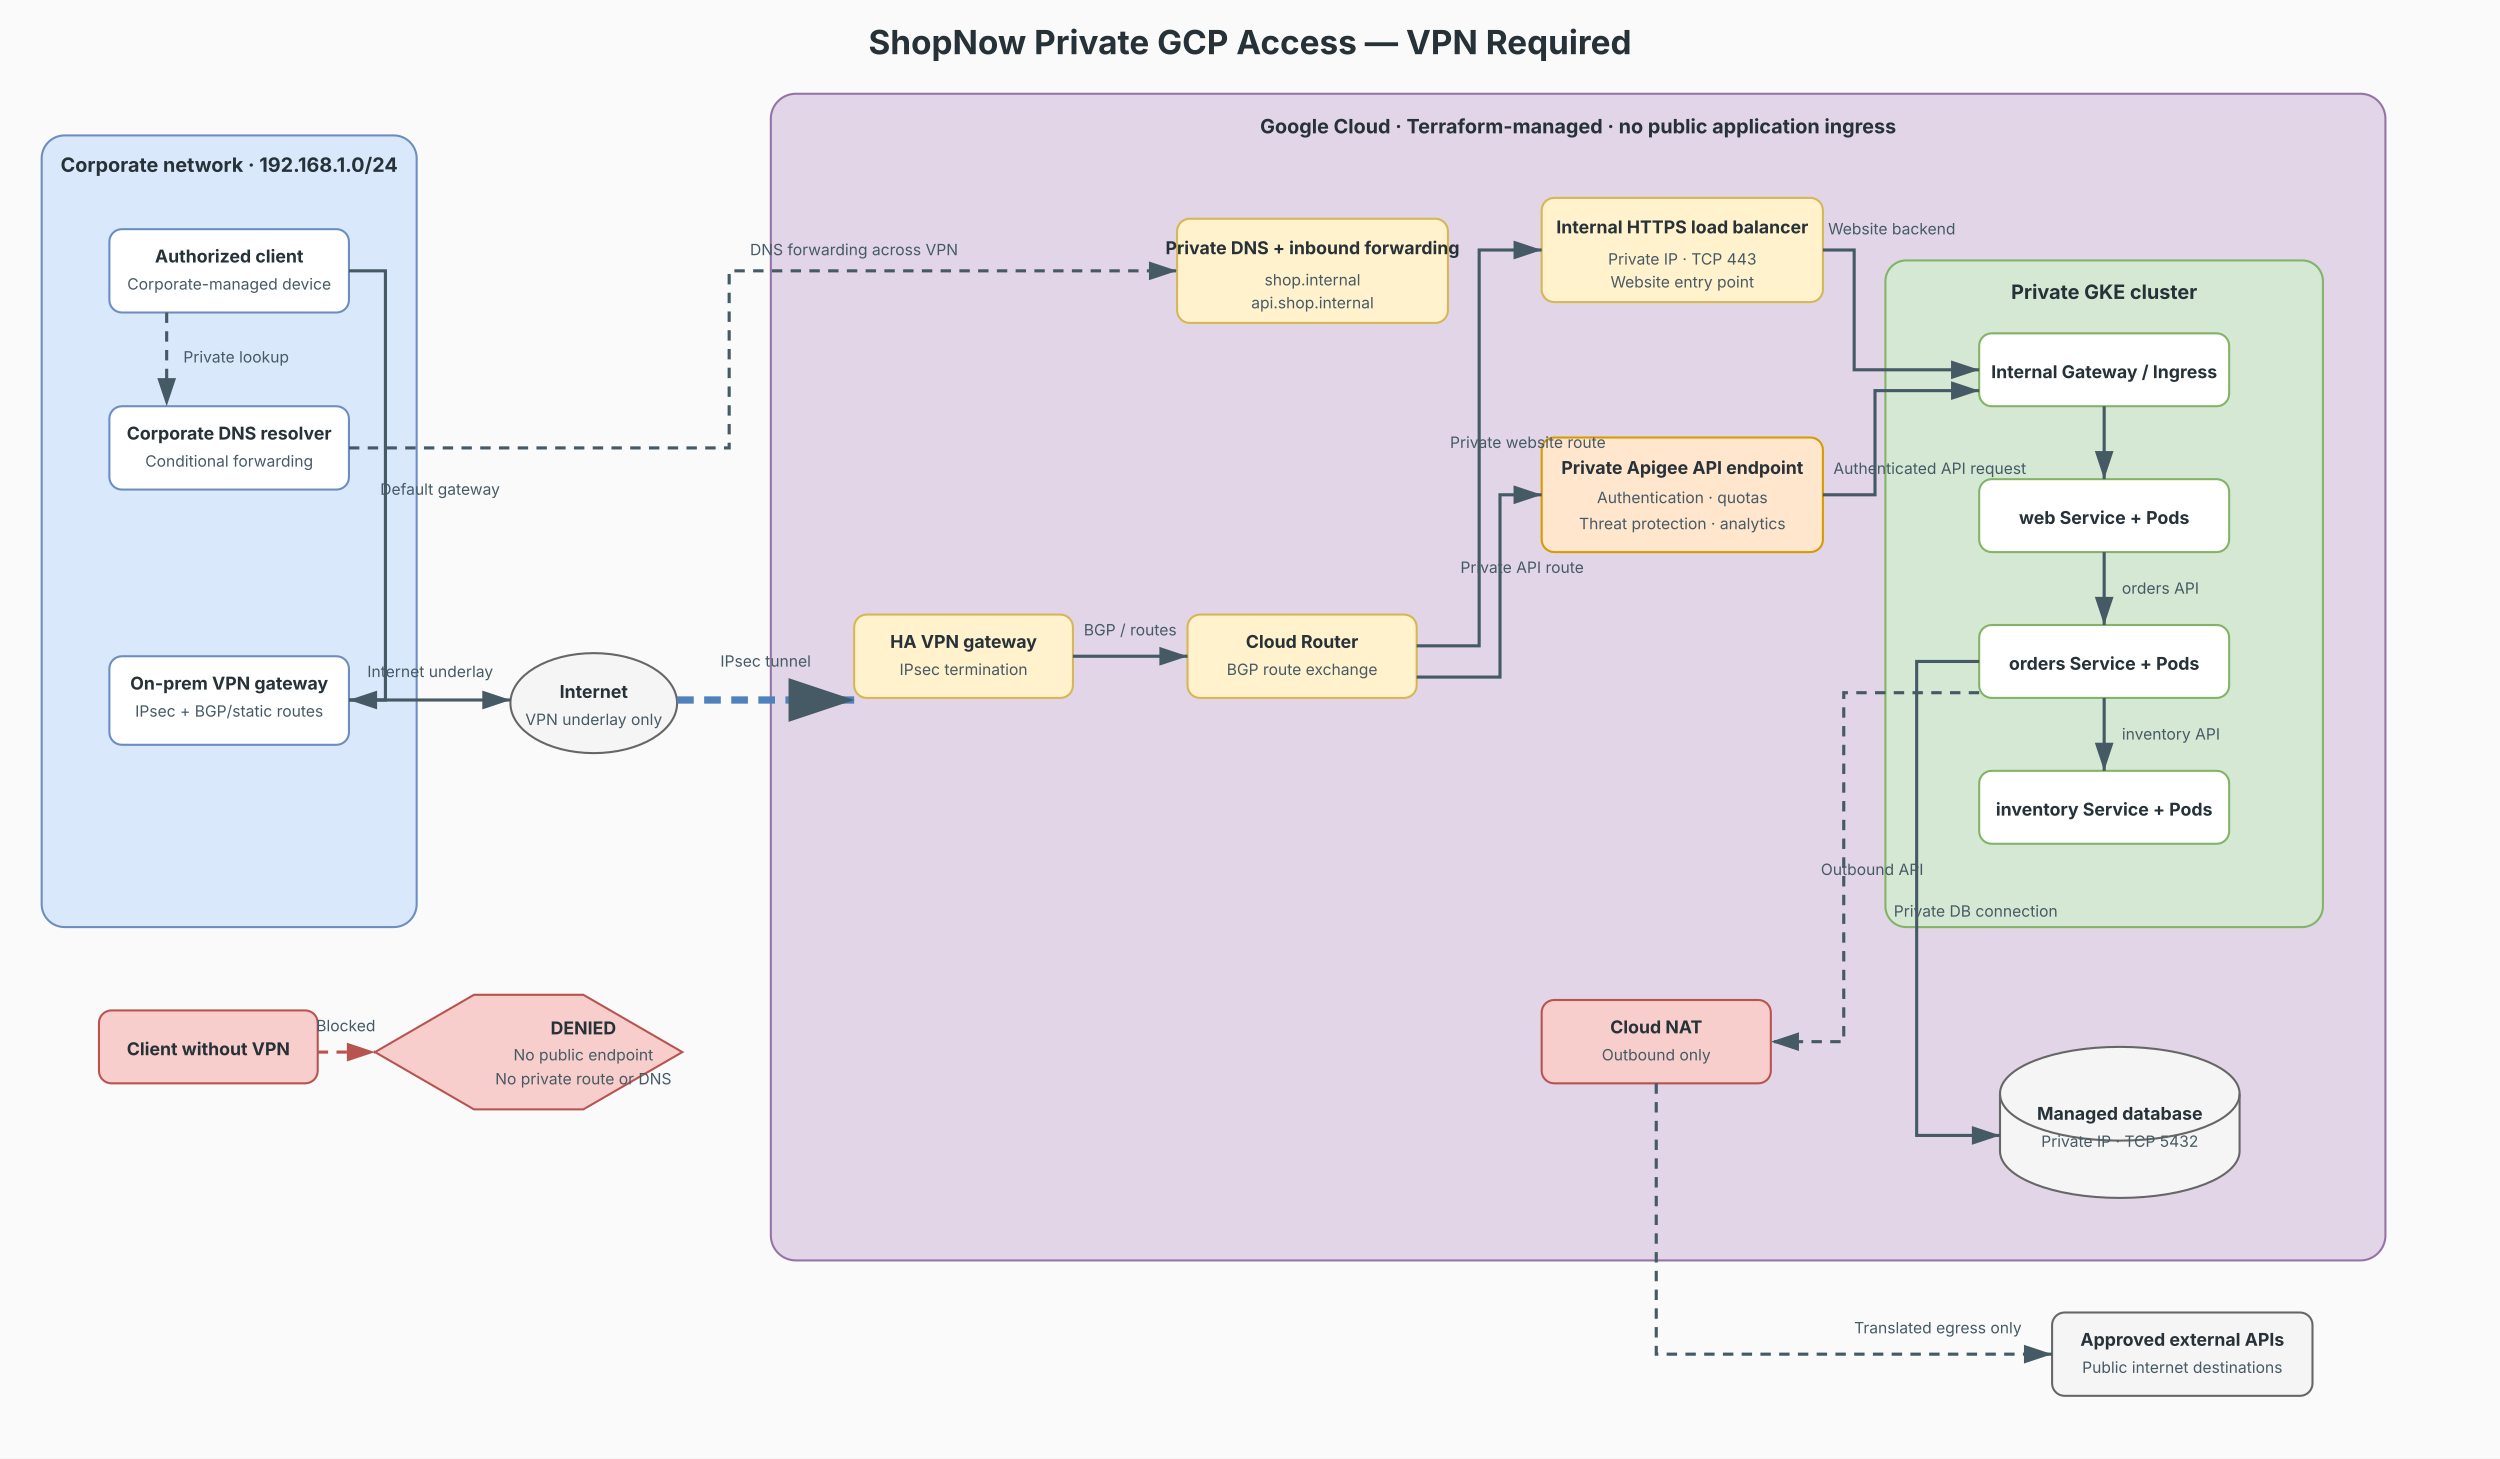
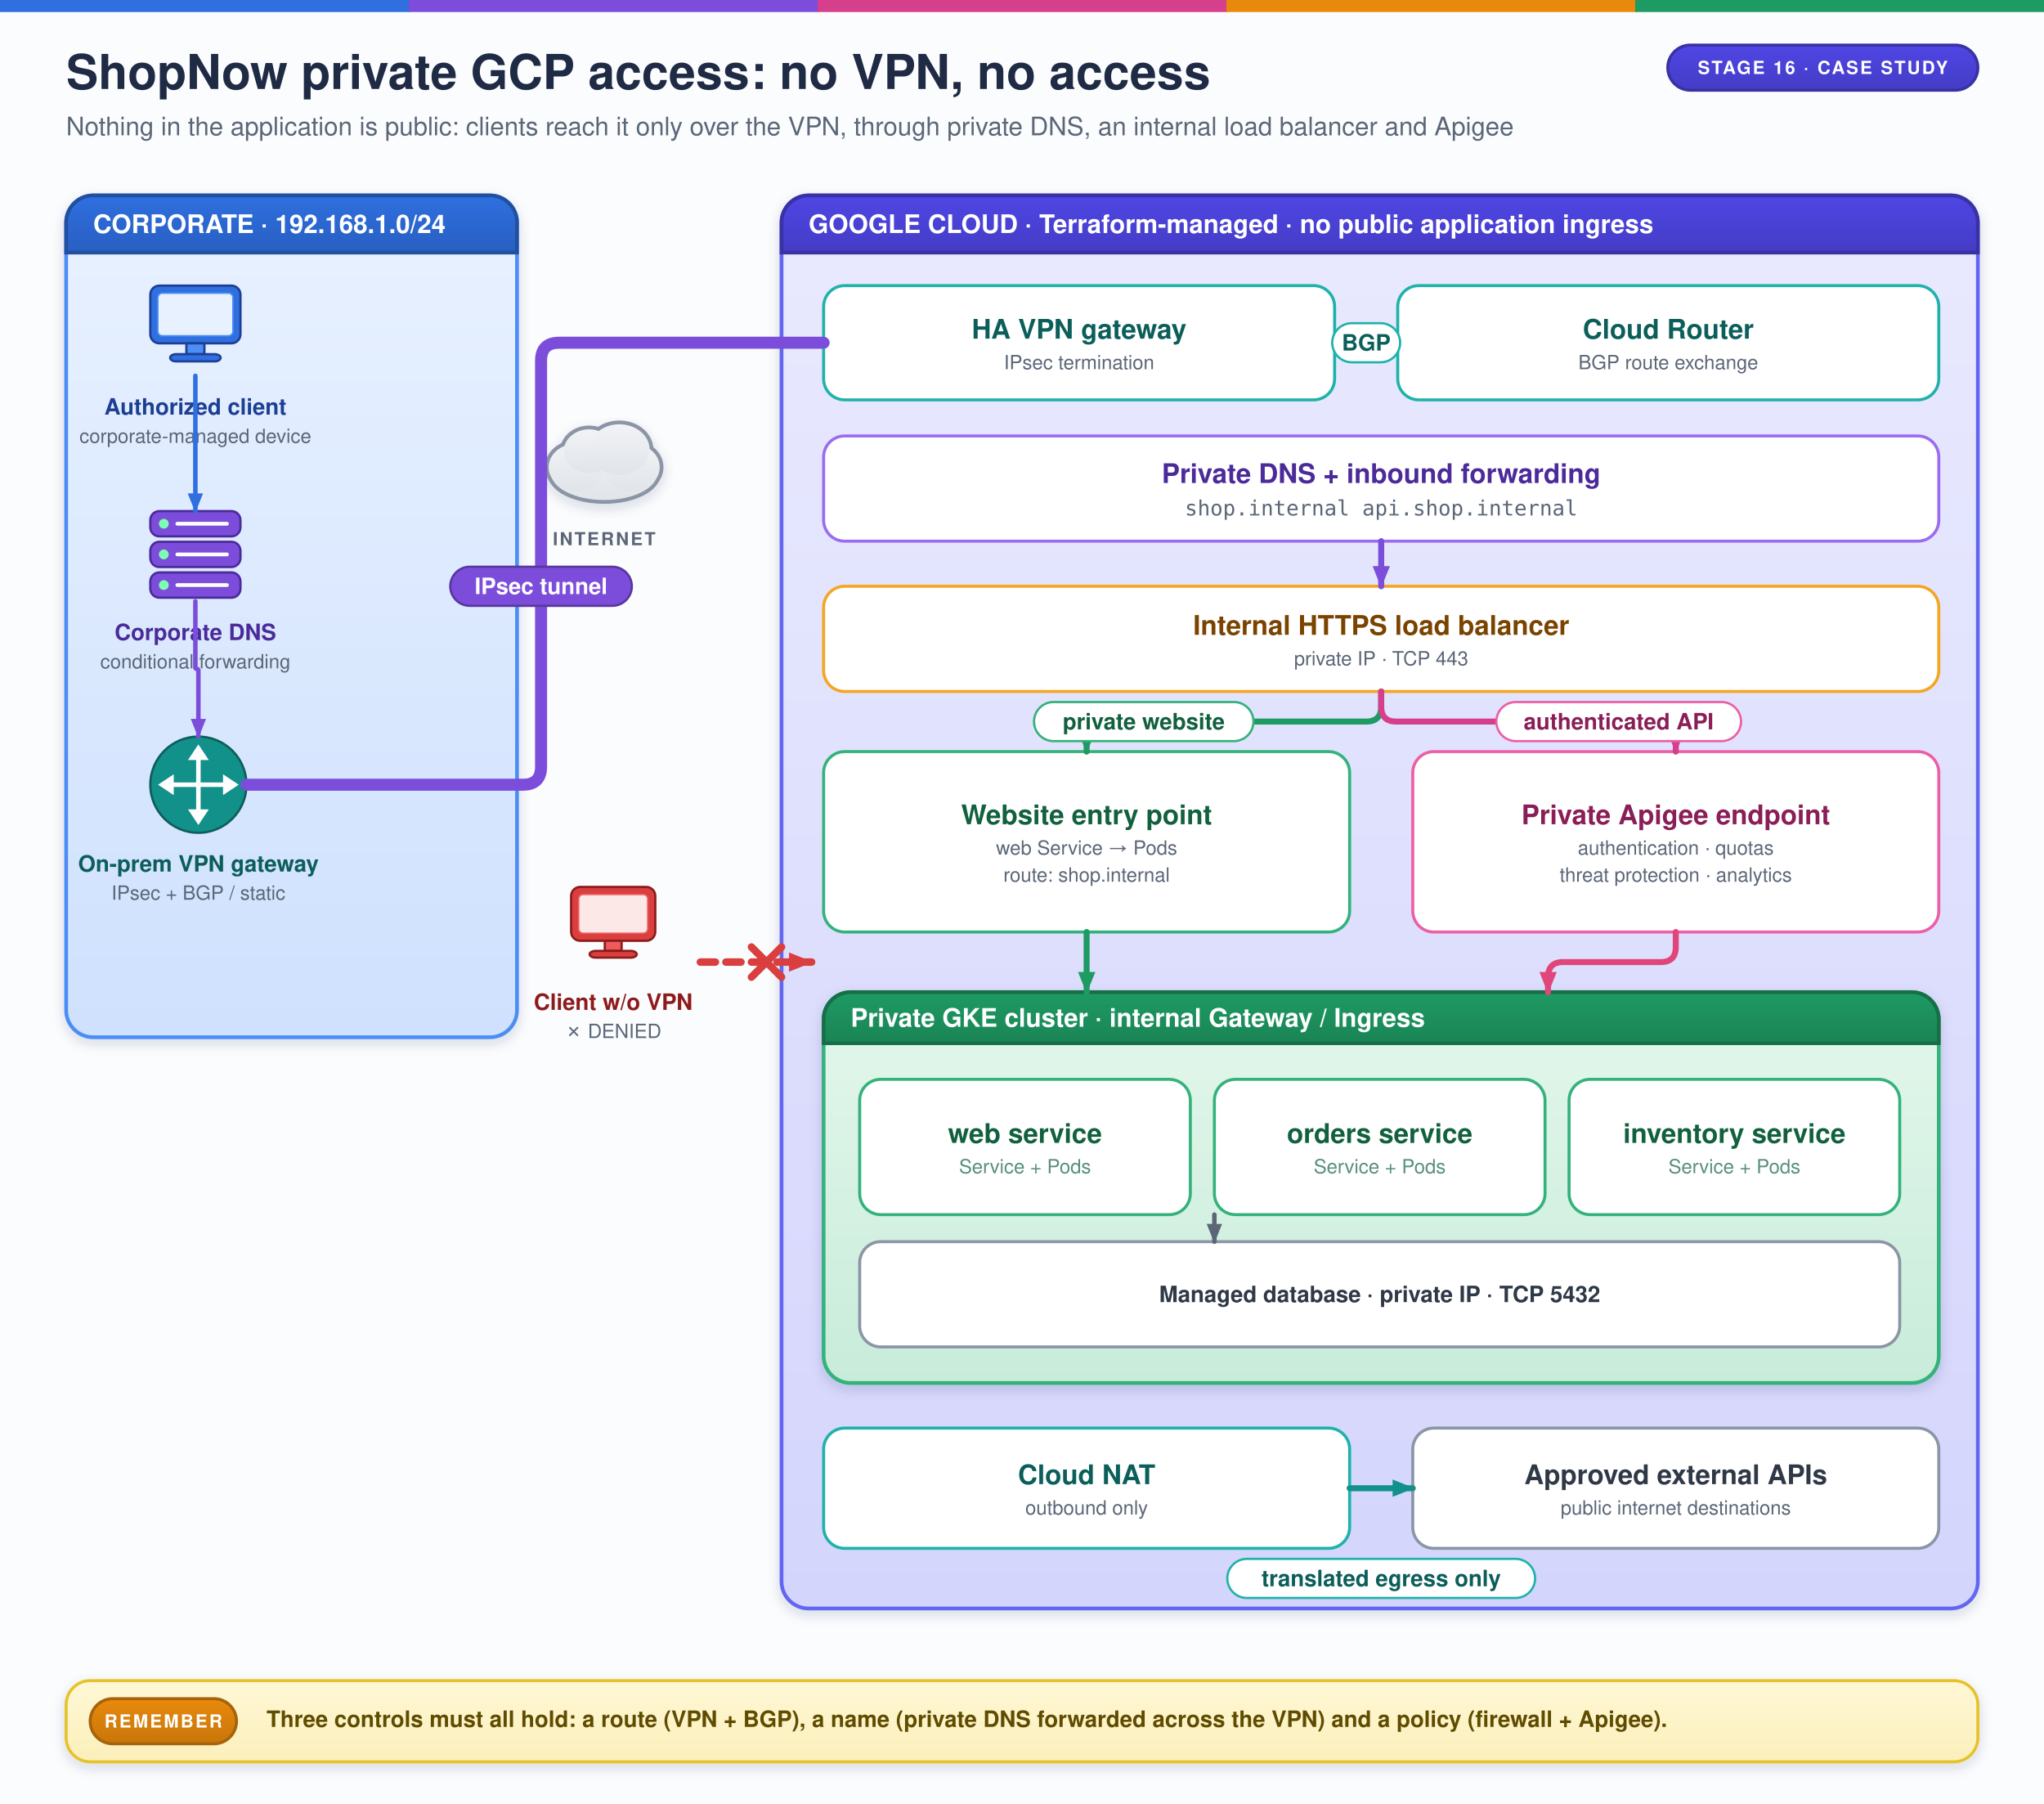
- <svg xmlns="http://www.w3.org/2000/svg" width="2400" height="1400" viewBox="0 0 2400 1400" role="img" aria-labelledby="title desc">
+ <svg xmlns="http://www.w3.org/2000/svg" width="1360" height="1200" viewBox="0 0 1360 1200" role="img" aria-labelledby="t d">
  <defs>
-     <marker id="arrow" markerWidth="10" markerHeight="10" refX="9" refY="3" orient="auto">
-       <path d="M0 0L0 6L9 3z" fill="#455a64" />
-     </marker>
-     <marker id="redArrow" markerWidth="10" markerHeight="10" refX="9" refY="3" orient="auto">
-       <path d="M0 0L0 6L9 3z" fill="#b85450" />
-     </marker>
-     <style>
-       .title{font:700 32px system-ui,-apple-system,sans-serif;fill:#263238}.lane{font:700 19px system-ui,-apple-system,sans-serif;fill:#263238}.box{font:700 17px system-ui,-apple-system,sans-serif;fill:#263238}.small{font:15px system-ui,-apple-system,sans-serif;fill:#455a64}.edge{stroke:#455a64;stroke-width:3;fill:none;marker-end:url(#arrow)}.dashed{stroke-dasharray:10 8}.vpn{stroke:#4f81bd;stroke-width:7;fill:none;stroke-dasharray:16 10;marker-end:url(#arrow)}.deny{stroke:#b85450;stroke-width:3;fill:none;stroke-dasharray:10 8;marker-end:url(#redArrow)}.corpBox{fill:#fff;stroke:#6c8ebf}.svcBox{fill:#fff;stroke:#82b366}.control{fill:#fff2cc;stroke:#d6b656}.api{fill:#ffe6cc;stroke:#d79b00}.danger{fill:#f8cecc;stroke:#b85450}.neutral{fill:#f5f5f5;stroke:#666}
-     </style>
+     <filter id="sh" x="-15%" y="-15%" width="130%" height="140%">
+       <feDropShadow dx="0" dy="3" stdDeviation="4" flood-color="#1B2A4A" flood-opacity="0.16" />
+     </filter>
+     <linearGradient id="g0" x1="0" y1="0" x2="0" y2="1">
+       <stop offset="0" stop-color="#4F46E5" />
+       <stop offset="1" stop-color="#443CC5" />
+     </linearGradient>
+     <linearGradient id="g1" x1="0" y1="0" x2="0" y2="1">
+       <stop offset="0" stop-color="#E8F1FF" />
+       <stop offset="1" stop-color="#CFE1FE" />
+     </linearGradient>
+     <linearGradient id="g2" x1="0" y1="0" x2="0" y2="1">
+       <stop offset="0" stop-color="#2F6FE0" />
+       <stop offset="1" stop-color="#285FC1" />
+     </linearGradient>
+     <linearGradient id="g3" x1="0" y1="0" x2="0" y2="1">
+       <stop offset="0" stop-color="#2F6FE0" />
+       <stop offset="1" stop-color="#2F6FE0" />
+     </linearGradient>
+     <linearGradient id="g4" x1="0" y1="0" x2="0" y2="1">
+       <stop offset="0" stop-color="#E8F1FF" />
+       <stop offset="1" stop-color="#E8F1FF" />
+     </linearGradient>
+     <linearGradient id="g5" x1="0" y1="0" x2="0" y2="1">
+       <stop offset="0" stop-color="#4C8DF6" />
+       <stop offset="1" stop-color="#4C8DF6" />
+     </linearGradient>
+     <linearGradient id="g6" x1="0" y1="0" x2="0" y2="1">
+       <stop offset="0" stop-color="#7C4DDB" />
+       <stop offset="1" stop-color="#7C4DDB" />
+     </linearGradient>
+     <linearGradient id="g7" x1="0" y1="0" x2="0" y2="1">
+       <stop offset="0" stop-color="#7CFFB2" />
+       <stop offset="1" stop-color="#7CFFB2" />
+     </linearGradient>
+     <linearGradient id="g8" x1="0" y1="0" x2="0" y2="1">
+       <stop offset="0" stop-color="#12908A" />
+       <stop offset="1" stop-color="#12908A" />
+     </linearGradient>
+     <linearGradient id="g9" x1="0" y1="0" x2="0" y2="1">
+       <stop offset="0" stop-color="#F1F3F6" />
+       <stop offset="1" stop-color="#E1E4E9" />
+     </linearGradient>
+     <linearGradient id="g10" x1="0" y1="0" x2="0" y2="1">
+       <stop offset="0" stop-color="#D93F3F" />
+       <stop offset="1" stop-color="#D93F3F" />
+     </linearGradient>
+     <linearGradient id="g11" x1="0" y1="0" x2="0" y2="1">
+       <stop offset="0" stop-color="#FDE8E8" />
+       <stop offset="1" stop-color="#FDE8E8" />
+     </linearGradient>
+     <linearGradient id="g12" x1="0" y1="0" x2="0" y2="1">
+       <stop offset="0" stop-color="#EF5B5B" />
+       <stop offset="1" stop-color="#EF5B5B" />
+     </linearGradient>
+     <linearGradient id="g13" x1="0" y1="0" x2="0" y2="1">
+       <stop offset="0" stop-color="#E9EAFE" />
+       <stop offset="1" stop-color="#D4D5FC" />
+     </linearGradient>
+     <linearGradient id="g14" x1="0" y1="0" x2="0" y2="1">
+       <stop offset="0" stop-color="#FFFFFF" />
+       <stop offset="1" stop-color="#FFFFFF" />
+     </linearGradient>
+     <linearGradient id="g15" x1="0" y1="0" x2="0" y2="1">
+       <stop offset="0" stop-color="#E4F7EC" />
+       <stop offset="1" stop-color="#C8ECDA" />
+     </linearGradient>
+     <linearGradient id="g16" x1="0" y1="0" x2="0" y2="1">
+       <stop offset="0" stop-color="#1E9A63" />
+       <stop offset="1" stop-color="#1A8455" />
+     </linearGradient>
+     <marker id="m0" markerWidth="12.8" markerHeight="10.2" refX="11.8" refY="5.1" orient="auto-start-reverse" markerUnits="userSpaceOnUse">
+       <path d="M0,0 L12.8,5.1 L0,10.2 z" fill="#2F6FE0" />
+     </marker>
+     <marker id="m1" markerWidth="12.8" markerHeight="10.2" refX="11.8" refY="5.1" orient="auto-start-reverse" markerUnits="userSpaceOnUse">
+       <path d="M0,0 L12.8,5.1 L0,10.2 z" fill="#7C4DDB" />
+     </marker>
+     <marker id="m2" markerWidth="16.0" markerHeight="12.8" refX="15.0" refY="6.4" orient="auto-start-reverse" markerUnits="userSpaceOnUse">
+       <path d="M0,0 L16.0,6.4 L0,12.8 z" fill="#D93F3F" />
+     </marker>
+     <marker id="m3" markerWidth="14.4" markerHeight="11.5" refX="13.4" refY="5.8" orient="auto-start-reverse" markerUnits="userSpaceOnUse">
+       <path d="M0,0 L14.4,5.8 L0,11.5 z" fill="#12908A" />
+     </marker>
+     <marker id="m4" markerWidth="14.4" markerHeight="11.5" refX="13.4" refY="5.8" orient="auto-start-reverse" markerUnits="userSpaceOnUse">
+       <path d="M0,0 L14.4,5.8 L0,11.5 z" fill="#7C4DDB" />
+     </marker>
+     <marker id="m5" markerWidth="14.4" markerHeight="11.5" refX="13.4" refY="5.8" orient="auto-start-reverse" markerUnits="userSpaceOnUse">
+       <path d="M0,0 L14.4,5.8 L0,11.5 z" fill="#1E9A63" />
+     </marker>
+     <marker id="m6" markerWidth="14.4" markerHeight="11.5" refX="13.4" refY="5.8" orient="auto-start-reverse" markerUnits="userSpaceOnUse">
+       <path d="M0,0 L14.4,5.8 L0,11.5 z" fill="#D63F8C" />
+     </marker>
+     <marker id="m7" markerWidth="14.4" markerHeight="11.5" refX="13.4" refY="5.8" orient="auto-start-reverse" markerUnits="userSpaceOnUse">
+       <path d="M0,0 L14.4,5.8 L0,11.5 z" fill="#E0457B" />
+     </marker>
+     <marker id="m8" markerWidth="12.8" markerHeight="10.2" refX="11.8" refY="5.1" orient="auto-start-reverse" markerUnits="userSpaceOnUse">
+       <path d="M0,0 L12.8,5.1 L0,10.2 z" fill="#5B6677" />
+     </marker>
+     <linearGradient id="g17" x1="0" y1="0" x2="0" y2="1">
+       <stop offset="0" stop-color="#FFF8D6" />
+       <stop offset="1" stop-color="#FBEFBA" />
+     </linearGradient>
+     <linearGradient id="g18" x1="0" y1="0" x2="0" y2="1">
+       <stop offset="0" stop-color="#E8890C" />
+       <stop offset="1" stop-color="#C8760A" />
+     </linearGradient>
  </defs>
-   <rect width="2400" height="1400" fill="#fafafa" />
-   <text x="1200" y="52" text-anchor="middle" class="title">ShopNow Private GCP Access — VPN Required</text>
-   <rect x="40" y="130" width="360" height="760" rx="22" fill="#dae8fc" stroke="#6c8ebf" stroke-width="2" />
-   <text x="220" y="165" text-anchor="middle" class="lane">Corporate network · 192.168.1.0/24</text>
-   <rect x="105" y="220" width="230" height="80" rx="12" class="corpBox" stroke-width="2" />
-   <text x="220" y="252" text-anchor="middle" class="box">Authorized client</text>
-   <text x="220" y="278" text-anchor="middle" class="small">Corporate-managed device</text>
-   <rect x="105" y="390" width="230" height="80" rx="12" class="corpBox" stroke-width="2" />
-   <text x="220" y="422" text-anchor="middle" class="box">Corporate DNS resolver</text>
-   <text x="220" y="448" text-anchor="middle" class="small">Conditional forwarding</text>
-   <rect x="105" y="630" width="230" height="85" rx="12" class="corpBox" stroke-width="2" />
-   <text x="220" y="662" text-anchor="middle" class="box">On-prem VPN gateway</text>
-   <text x="220" y="688" text-anchor="middle" class="small">IPsec + BGP/static routes</text>
-   <ellipse cx="570" cy="675" rx="80" ry="48" class="neutral" stroke-width="2" />
-   <text x="570" y="670" text-anchor="middle" class="box">Internet</text>
-   <text x="570" y="696" text-anchor="middle" class="small">VPN underlay only</text>
-   <rect x="95" y="970" width="210" height="70" rx="12" class="danger" stroke-width="2" />
-   <text x="200" y="1013" text-anchor="middle" class="box">Client without VPN</text>
-   <polygon points="560,955 655,1010 560,1065 455,1065 360,1010 455,955" class="danger" stroke-width="2" />
-   <text x="560" y="993" text-anchor="middle" class="box">DENIED</text>
-   <text x="560" y="1018" text-anchor="middle" class="small">No public endpoint</text>
-   <text x="560" y="1041" text-anchor="middle" class="small">No private route or DNS</text>
-   <rect x="740" y="90" width="1550" height="1120" rx="24" fill="#e1d5e7" stroke="#9673a6" stroke-width="2" />
-   <text x="1515" y="128" text-anchor="middle" class="lane">Google Cloud · Terraform-managed · no public application ingress</text>
-   <rect x="820" y="590" width="210" height="80" rx="12" class="control" stroke-width="2" />
-   <text x="925" y="622" text-anchor="middle" class="box">HA VPN gateway</text>
-   <text x="925" y="648" text-anchor="middle" class="small">IPsec termination</text>
-   <rect x="1140" y="590" width="220" height="80" rx="12" class="control" stroke-width="2" />
-   <text x="1250" y="622" text-anchor="middle" class="box">Cloud Router</text>
-   <text x="1250" y="648" text-anchor="middle" class="small">BGP route exchange</text>
-   <rect x="1130" y="210" width="260" height="100" rx="12" class="control" stroke-width="2" />
-   <text x="1260" y="244" text-anchor="middle" class="box">Private DNS + inbound forwarding</text>
-   <text x="1260" y="274" text-anchor="middle" class="small">shop.internal</text>
-   <text x="1260" y="296" text-anchor="middle" class="small">api.shop.internal</text>
-   <rect x="1480" y="190" width="270" height="100" rx="12" class="control" stroke-width="2" />
-   <text x="1615" y="224" text-anchor="middle" class="box">Internal HTTPS load balancer</text>
-   <text x="1615" y="254" text-anchor="middle" class="small">Private IP · TCP 443</text>
-   <text x="1615" y="276" text-anchor="middle" class="small">Website entry point</text>
-   <rect x="1480" y="420" width="270" height="110" rx="12" class="api" stroke-width="2" />
-   <text x="1615" y="455" text-anchor="middle" class="box">Private Apigee API endpoint</text>
-   <text x="1615" y="483" text-anchor="middle" class="small">Authentication · quotas</text>
-   <text x="1615" y="508" text-anchor="middle" class="small">Threat protection · analytics</text>
-   <rect x="1810" y="250" width="420" height="640" rx="20" fill="#d5e8d4" stroke="#82b366" stroke-width="2" />
-   <text x="2020" y="287" text-anchor="middle" class="lane">Private GKE cluster</text>
-   <rect x="1900" y="320" width="240" height="70" rx="12" class="svcBox" stroke-width="2" />
-   <text x="2020" y="363" text-anchor="middle" class="box">Internal Gateway / Ingress</text>
-   <rect x="1900" y="460" width="240" height="70" rx="12" class="svcBox" stroke-width="2" />
-   <text x="2020" y="503" text-anchor="middle" class="box">web Service + Pods</text>
-   <rect x="1900" y="600" width="240" height="70" rx="12" class="svcBox" stroke-width="2" />
-   <text x="2020" y="643" text-anchor="middle" class="box">orders Service + Pods</text>
-   <rect x="1900" y="740" width="240" height="70" rx="12" class="svcBox" stroke-width="2" />
-   <text x="2020" y="783" text-anchor="middle" class="box">inventory Service + Pods</text>
-   <path d="M1920 1050c0-25 51-45 115-45s115 20 115 45v55c0 25-51 45-115 45s-115-20-115-45z" class="neutral" stroke-width="2" />
-   <path d="M1920 1050c0 25 51 45 115 45s115-20 115-45" fill="none" stroke="#666" stroke-width="2" />
-   <text x="2035" y="1075" text-anchor="middle" class="box">Managed database</text>
-   <text x="2035" y="1101" text-anchor="middle" class="small">Private IP · TCP 5432</text>
-   <rect x="1480" y="960" width="220" height="80" rx="12" class="danger" stroke-width="2" />
-   <text x="1590" y="992" text-anchor="middle" class="box">Cloud NAT</text>
-   <text x="1590" y="1018" text-anchor="middle" class="small">Outbound only</text>
-   <rect x="1970" y="1260" width="250" height="80" rx="12" class="neutral" stroke-width="2" />
-   <text x="2095" y="1292" text-anchor="middle" class="box">Approved external APIs</text>
-   <text x="2095" y="1318" text-anchor="middle" class="small">Public internet destinations</text>
-   <path class="edge" d="M335 260H370V672H335" />
-   <text x="365" y="475" class="small">Default gateway</text>
-   <path class="edge dashed" d="M160 300V390" />
-   <text x="176" y="348" class="small">Private lookup</text>
-   <path class="edge" d="M335 672H490" />
-   <text x="413" y="650" text-anchor="middle" class="small">Internet underlay</text>
-   <path class="vpn" d="M650 672H820" />
-   <text x="735" y="640" text-anchor="middle" class="small">IPsec tunnel</text>
-   <path class="edge" d="M1030 630H1140" />
-   <text x="1085" y="610" text-anchor="middle" class="small">BGP / routes</text>
-   <path class="edge dashed" d="M335 430H700V260H1130" />
-   <text x="720" y="245" class="small">DNS forwarding across VPN</text>
-   <path class="edge" d="M1360 620H1420V240H1480" />
-   <text x="1392" y="430" class="small">Private website route</text>
-   <path class="edge" d="M1360 650H1440V475H1480" />
-   <text x="1402" y="550" class="small">Private API route</text>
-   <path class="edge" d="M1750 240H1780V355H1900" />
-   <text x="1755" y="225" class="small">Website backend</text>
-   <path class="edge" d="M1750 475H1800V375H1900" />
-   <text x="1760" y="455" class="small">Authenticated API request</text>
-   <path class="edge" d="M2020 390V460" />
-   <path class="edge" d="M2020 530V600" />
-   <text x="2037" y="570" class="small">orders API</text>
-   <path class="edge" d="M2020 670V740" />
-   <text x="2037" y="710" class="small">inventory API</text>
-   <path class="edge" d="M1900 635H1840V1090H1920" />
-   <text x="1818" y="880" class="small">Private DB connection</text>
-   <path class="edge dashed" d="M1900 665H1770V1000H1700" />
-   <text x="1748" y="840" class="small">Outbound API</text>
-   <path class="edge dashed" d="M1590 1040V1300H1970" />
-   <text x="1780" y="1280" class="small">Translated egress only</text>
-   <path class="deny" d="M305 1010H360" />
-   <text x="332" y="990" text-anchor="middle" class="small">Blocked</text>
+   <rect width="1360" height="1200" fill="#FBFCFE" />
+   <rect x="0.0" y="0" width="273.0" height="8" fill="#2F6FE0" />
+   <rect x="272.0" y="0" width="273.0" height="8" fill="#7C4DDB" />
+   <rect x="544.0" y="0" width="273.0" height="8" fill="#D63F8C" />
+   <rect x="816.0" y="0" width="273.0" height="8" fill="#E8890C" />
+   <rect x="1088.0" y="0" width="273.0" height="8" fill="#1E9A63" />
+   <text x="44" y="59.2" text-anchor="start" font-family="system-ui,-apple-system,'Segoe UI',Helvetica,Arial,sans-serif" font-size="32" font-weight="700" fill="#1F2A44">ShopNow private GCP access: no VPN, no access</text>
+   <text x="44" y="90.0" text-anchor="start" font-family="system-ui,-apple-system,'Segoe UI',Helvetica,Arial,sans-serif" font-size="17" font-weight="400" fill="#5B6677">Nothing in the application is public: clients reach it only over the VPN, through private DNS, an internal load balancer and Apigee</text>
+   <rect x="1109.68" y="30" width="206.32" height="30" rx="15.0" fill="url(#g0)" stroke="#3932A5" stroke-width="2" />
+   <text x="1212.84" y="49.2" text-anchor="middle" font-family="system-ui,-apple-system,'Segoe UI',Helvetica,Arial,sans-serif" font-size="12" font-weight="700" fill="#FFFFFF" letter-spacing="1.2">STAGE 16 · CASE STUDY</text>
+   <rect x="44" y="130" width="300" height="560" rx="18" fill="url(#g1)" stroke="#4C8DF6" stroke-width="2.5" filter="url(#sh)" />
+   <path d="M44,168 V148 a18,18 0 0 1 18,-18 H326 a18,18 0 0 1 18,18 V168 z" fill="url(#g2)" stroke="#2250A1" stroke-width="2.5" />
+   <text x="62" y="155.0" font-family="system-ui,-apple-system,'Segoe UI',Helvetica,Arial,sans-serif" font-size="17" font-weight="700" fill="#FFFFFF">CORPORATE · 192.168.1.0/24</text>
+   <rect x="100" y="190" width="60" height="38.4" rx="6" fill="url(#g3)" stroke="#1C3F94" stroke-width="1.5" />
+   <rect x="105" y="195" width="50" height="28.4" rx="3" fill="url(#g4)" stroke="#4C8DF6" stroke-width="1" />
+   <rect x="124.0" y="228.4" width="12.0" height="7.2" rx="1" fill="url(#g5)" stroke="#1C3F94" stroke-width="1.5" />
+   <rect x="113.2" y="235.6" width="33.6" height="4.8" rx="4" fill="url(#g3)" stroke="#1C3F94" stroke-width="1.5" />
+   <text x="130.0" y="275.8" text-anchor="middle" font-family="system-ui,-apple-system,'Segoe UI',Helvetica,Arial,sans-serif" font-size="15" font-weight="700" fill="#1C3F94">Authorized client</text>
+   <text x="130.0" y="294.6" text-anchor="middle" font-family="system-ui,-apple-system,'Segoe UI',Helvetica,Arial,sans-serif" font-size="13" font-weight="400" fill="#5B6677">corporate-managed device</text>
+   <rect x="100" y="340.0" width="60" height="16.8" rx="6" fill="url(#g6)" stroke="#4B2A9A" stroke-width="1.5" />
+   <ellipse cx="109.0" cy="348.4" rx="3.0" ry="3.0" fill="url(#g7)" stroke="#7CFFB2" stroke-width="0.5" />
+   <path d="M118.0,348.4 L151.0,348.4" fill="none" stroke="#FFFFFF" stroke-width="2.5" stroke-linecap="round" stroke-linejoin="round" />
+   <rect x="100" y="360.4" width="60" height="16.8" rx="6" fill="url(#g6)" stroke="#4B2A9A" stroke-width="1.5" />
+   <ellipse cx="109.0" cy="368.8" rx="3.0" ry="3.0" fill="url(#g7)" stroke="#7CFFB2" stroke-width="0.5" />
+   <path d="M118.0,368.8 L151.0,368.8" fill="none" stroke="#FFFFFF" stroke-width="2.5" stroke-linecap="round" stroke-linejoin="round" />
+   <rect x="100" y="380.8" width="60" height="16.8" rx="6" fill="url(#g6)" stroke="#4B2A9A" stroke-width="1.5" />
+   <ellipse cx="109.0" cy="389.2" rx="3.0" ry="3.0" fill="url(#g7)" stroke="#7CFFB2" stroke-width="0.5" />
+   <path d="M118.0,389.2 L151.0,389.2" fill="none" stroke="#FFFFFF" stroke-width="2.5" stroke-linecap="round" stroke-linejoin="round" />
+   <text x="130.0" y="425.8" text-anchor="middle" font-family="system-ui,-apple-system,'Segoe UI',Helvetica,Arial,sans-serif" font-size="15" font-weight="700" fill="#4B2A9A">Corporate DNS</text>
+   <text x="130.0" y="444.6" text-anchor="middle" font-family="system-ui,-apple-system,'Segoe UI',Helvetica,Arial,sans-serif" font-size="13" font-weight="400" fill="#5B6677">conditional forwarding</text>
+   <ellipse cx="132.0" cy="522.0" rx="32.0" ry="32.0" fill="url(#g8)" stroke="#0B5E5A" stroke-width="1.5" />
+   <path d="M108.1,522.0 L155.9,522.0" fill="none" stroke="#FFFFFF" stroke-width="3" stroke-linecap="round" stroke-linejoin="round" />
+   <path d="M132.0,498.1 L132.0,545.9" fill="none" stroke="#FFFFFF" stroke-width="3" stroke-linecap="round" stroke-linejoin="round" />
+   <polygon points="157.9,522.0 148.9,516.0 148.9,528.0" fill="#FFFFFF" stroke="#FFFFFF" />
+   <polygon points="106.1,522.0 115.1,528.0 115.1,516.0" fill="#FFFFFF" stroke="#FFFFFF" />
+   <polygon points="132.0,496.1 138.0,505.1 126.0,505.1" fill="#FFFFFF" stroke="#FFFFFF" />
+   <polygon points="132.0,547.9 126.0,538.9 138.0,538.9" fill="#FFFFFF" stroke="#FFFFFF" />
+   <text x="132.0" y="579.8" text-anchor="middle" font-family="system-ui,-apple-system,'Segoe UI',Helvetica,Arial,sans-serif" font-size="15" font-weight="700" fill="#0B5E5A">On-prem VPN gateway</text>
+   <text x="132.0" y="598.5" text-anchor="middle" font-family="system-ui,-apple-system,'Segoe UI',Helvetica,Arial,sans-serif" font-size="13" font-weight="400" fill="#5B6677">IPsec + BGP / static</text>
+   <g filter="url(#sh)">
+     <ellipse cx="402.0" cy="314.72" rx="35.28" ry="17.92" fill="#8B95A5" stroke="#8B95A5" stroke-width="5.0" />
+     <ellipse cx="383.52" cy="310.8" rx="18.48" ry="15.68" fill="#8B95A5" stroke="#8B95A5" stroke-width="5.0" />
+     <ellipse cx="420.48" cy="310.8" rx="18.48" ry="15.68" fill="#8B95A5" stroke="#8B95A5" stroke-width="5.0" />
+     <ellipse cx="391.92" cy="300.16" rx="16.8" ry="14.56" fill="#8B95A5" stroke="#8B95A5" stroke-width="5.0" />
+     <ellipse cx="412.08" cy="299.04" rx="20.16" ry="16.8" fill="#8B95A5" stroke="#8B95A5" stroke-width="5.0" />
+     <ellipse cx="402.0" cy="314.72" rx="35.28" ry="17.92" fill="url(#g9)" />
+     <ellipse cx="383.52" cy="310.8" rx="18.48" ry="15.68" fill="url(#g9)" />
+     <ellipse cx="420.48" cy="310.8" rx="18.48" ry="15.68" fill="url(#g9)" />
+     <ellipse cx="391.92" cy="300.16" rx="16.8" ry="14.56" fill="url(#g9)" />
+     <ellipse cx="412.08" cy="299.04" rx="20.16" ry="16.8" fill="url(#g9)" />
+   </g>
+   <text x="402" y="362.7" text-anchor="middle" font-family="system-ui,-apple-system,'Segoe UI',Helvetica,Arial,sans-serif" font-size="12" font-weight="700" fill="#5B6677" letter-spacing="1.2">INTERNET</text>
+   <rect x="380" y="590" width="56" height="35.84" rx="6" fill="url(#g10)" stroke="#8E1B1B" stroke-width="1.5" />
+   <rect x="385" y="595" width="46" height="25.84" rx="3" fill="url(#g11)" stroke="#EF5B5B" stroke-width="1" />
+   <rect x="402.4" y="625.84" width="11.2" height="6.72" rx="1" fill="url(#g12)" stroke="#8E1B1B" stroke-width="1.5" />
+   <rect x="392.32" y="632.56" width="31.36" height="4.48" rx="4" fill="url(#g10)" stroke="#8E1B1B" stroke-width="1.5" />
+   <text x="408.0" y="671.8" text-anchor="middle" font-family="system-ui,-apple-system,'Segoe UI',Helvetica,Arial,sans-serif" font-size="15" font-weight="700" fill="#8E1B1B">Client w/o VPN</text>
+   <text x="408.0" y="690.5" text-anchor="middle" font-family="system-ui,-apple-system,'Segoe UI',Helvetica,Arial,sans-serif" font-size="13" font-weight="400" fill="#5B6677">✗ DENIED</text>
+   <rect x="520" y="130" width="796" height="940" rx="18" fill="url(#g13)" stroke="#6366F1" stroke-width="2.5" filter="url(#sh)" />
+   <path d="M520,168 V148 a18,18 0 0 1 18,-18 H1298 a18,18 0 0 1 18,18 V168 z" fill="url(#g0)" stroke="#3932A5" stroke-width="2.5" />
+   <text x="538" y="155.0" font-family="system-ui,-apple-system,'Segoe UI',Helvetica,Arial,sans-serif" font-size="17" font-weight="700" fill="#FFFFFF">GOOGLE CLOUD · Terraform-managed · no public application ingress</text>
+   <rect x="548" y="190" width="340" height="76" rx="14" fill="url(#g14)" stroke="#20B2AA" stroke-width="2" />
+   <text x="718.0" y="225.3" text-anchor="middle" font-family="system-ui,-apple-system,'Segoe UI',Helvetica,Arial,sans-serif" font-size="18" font-weight="700" fill="#0B5E5A">HA VPN gateway</text>
+   <text x="718.0" y="245.6" text-anchor="middle" font-family="system-ui,-apple-system,'Segoe UI',Helvetica,Arial,sans-serif" font-size="13" font-weight="400" fill="#5B6677">IPsec termination</text>
+   <rect x="930" y="190" width="360" height="76" rx="14" fill="url(#g14)" stroke="#20B2AA" stroke-width="2" />
+   <text x="1110.0" y="225.3" text-anchor="middle" font-family="system-ui,-apple-system,'Segoe UI',Helvetica,Arial,sans-serif" font-size="18" font-weight="700" fill="#0B5E5A">Cloud Router</text>
+   <text x="1110.0" y="245.6" text-anchor="middle" font-family="system-ui,-apple-system,'Segoe UI',Helvetica,Arial,sans-serif" font-size="13" font-weight="400" fill="#5B6677">BGP route exchange</text>
+   <rect x="548" y="290" width="742" height="70" rx="14" fill="url(#g14)" stroke="#9B6CF0" stroke-width="2" />
+   <text x="919.0" y="321.3" text-anchor="middle" font-family="system-ui,-apple-system,'Segoe UI',Helvetica,Arial,sans-serif" font-size="18" font-weight="700" fill="#4B2A9A">Private DNS + inbound forwarding</text>
+   <text x="919.0" y="342.9" text-anchor="middle" font-family="ui-monospace,SFMono-Regular,Menlo,Consolas,monospace" font-size="14" font-weight="500" fill="#5B6677">shop.internal   api.shop.internal</text>
+   <rect x="548" y="390" width="742" height="70" rx="14" fill="url(#g14)" stroke="#F5A524" stroke-width="2" />
+   <text x="919.0" y="422.3" text-anchor="middle" font-family="system-ui,-apple-system,'Segoe UI',Helvetica,Arial,sans-serif" font-size="18" font-weight="700" fill="#7A4300">Internal HTTPS load balancer</text>
+   <text x="919.0" y="442.6" text-anchor="middle" font-family="system-ui,-apple-system,'Segoe UI',Helvetica,Arial,sans-serif" font-size="13" font-weight="400" fill="#5B6677">private IP · TCP 443</text>
+   <rect x="548" y="500" width="350" height="120" rx="14" fill="url(#g14)" stroke="#34B27B" stroke-width="2" />
+   <text x="723.0" y="548.3" text-anchor="middle" font-family="system-ui,-apple-system,'Segoe UI',Helvetica,Arial,sans-serif" font-size="18" font-weight="700" fill="#11603E">Website entry point</text>
+   <text x="723.0" y="568.5" text-anchor="middle" font-family="system-ui,-apple-system,'Segoe UI',Helvetica,Arial,sans-serif" font-size="13" font-weight="400" fill="#5B6677">web Service → Pods</text>
+   <text x="723.0" y="586.5" text-anchor="middle" font-family="system-ui,-apple-system,'Segoe UI',Helvetica,Arial,sans-serif" font-size="13" font-weight="400" fill="#5B6677">route: shop.internal</text>
+   <rect x="940" y="500" width="350" height="120" rx="14" fill="url(#g14)" stroke="#EC5FA5" stroke-width="2" />
+   <text x="1115.0" y="548.3" text-anchor="middle" font-family="system-ui,-apple-system,'Segoe UI',Helvetica,Arial,sans-serif" font-size="18" font-weight="700" fill="#8A1E56">Private Apigee endpoint</text>
+   <text x="1115.0" y="568.5" text-anchor="middle" font-family="system-ui,-apple-system,'Segoe UI',Helvetica,Arial,sans-serif" font-size="13" font-weight="400" fill="#5B6677">authentication · quotas</text>
+   <text x="1115.0" y="586.5" text-anchor="middle" font-family="system-ui,-apple-system,'Segoe UI',Helvetica,Arial,sans-serif" font-size="13" font-weight="400" fill="#5B6677">threat protection · analytics</text>
+   <rect x="548" y="660" width="742" height="260" rx="18" fill="url(#g15)" stroke="#34B27B" stroke-width="2.5" filter="url(#sh)" />
+   <path d="M548,694 V678 a18,18 0 0 1 18,-18 H1272 a18,18 0 0 1 18,18 V694 z" fill="url(#g16)" stroke="#166F47" stroke-width="2.5" />
+   <text x="566" y="683.0" font-family="system-ui,-apple-system,'Segoe UI',Helvetica,Arial,sans-serif" font-size="17" font-weight="700" fill="#FFFFFF">Private GKE cluster · internal Gateway / Ingress</text>
+   <rect x="572" y="718" width="220" height="90" rx="14" fill="url(#g14)" stroke="#34B27B" stroke-width="2" />
+   <text x="682.0" y="760.3" text-anchor="middle" font-family="system-ui,-apple-system,'Segoe UI',Helvetica,Arial,sans-serif" font-size="18" font-weight="700" fill="#11603E">web service</text>
+   <text x="682.0" y="780.5" text-anchor="middle" font-family="system-ui,-apple-system,'Segoe UI',Helvetica,Arial,sans-serif" font-size="13" font-weight="400" fill="#589078">Service + Pods</text>
+   <rect x="808" y="718" width="220" height="90" rx="14" fill="url(#g14)" stroke="#34B27B" stroke-width="2" />
+   <text x="918.0" y="760.3" text-anchor="middle" font-family="system-ui,-apple-system,'Segoe UI',Helvetica,Arial,sans-serif" font-size="18" font-weight="700" fill="#11603E">orders service</text>
+   <text x="918.0" y="780.5" text-anchor="middle" font-family="system-ui,-apple-system,'Segoe UI',Helvetica,Arial,sans-serif" font-size="13" font-weight="400" fill="#589078">Service + Pods</text>
+   <rect x="1044" y="718" width="220" height="90" rx="14" fill="url(#g14)" stroke="#34B27B" stroke-width="2" />
+   <text x="1154.0" y="760.3" text-anchor="middle" font-family="system-ui,-apple-system,'Segoe UI',Helvetica,Arial,sans-serif" font-size="18" font-weight="700" fill="#11603E">inventory service</text>
+   <text x="1154.0" y="780.5" text-anchor="middle" font-family="system-ui,-apple-system,'Segoe UI',Helvetica,Arial,sans-serif" font-size="13" font-weight="400" fill="#589078">Service + Pods</text>
+   <rect x="572" y="826" width="692" height="70" rx="14" fill="url(#g14)" stroke="#8B95A5" stroke-width="2" />
+   <text x="918.0" y="866.2" text-anchor="middle" font-family="system-ui,-apple-system,'Segoe UI',Helvetica,Arial,sans-serif" font-size="15" font-weight="700" fill="#2F3846">Managed database · private IP · TCP 5432</text>
+   <rect x="548" y="950" width="350" height="80" rx="14" fill="url(#g14)" stroke="#20B2AA" stroke-width="2" />
+   <text x="723.0" y="987.3" text-anchor="middle" font-family="system-ui,-apple-system,'Segoe UI',Helvetica,Arial,sans-serif" font-size="18" font-weight="700" fill="#0B5E5A">Cloud NAT</text>
+   <text x="723.0" y="1007.5" text-anchor="middle" font-family="system-ui,-apple-system,'Segoe UI',Helvetica,Arial,sans-serif" font-size="13" font-weight="400" fill="#5B6677">outbound only</text>
+   <rect x="940" y="950" width="350" height="80" rx="14" fill="url(#g14)" stroke="#8B95A5" stroke-width="2" />
+   <text x="1115.0" y="987.3" text-anchor="middle" font-family="system-ui,-apple-system,'Segoe UI',Helvetica,Arial,sans-serif" font-size="18" font-weight="700" fill="#2F3846">Approved external APIs</text>
+   <text x="1115.0" y="1007.5" text-anchor="middle" font-family="system-ui,-apple-system,'Segoe UI',Helvetica,Arial,sans-serif" font-size="13" font-weight="400" fill="#5B6677">public internet destinations</text>
+   <path d="M130.0,250.0 L130.0,340.0" fill="none" stroke="#2F6FE0" stroke-width="3" stroke-linecap="round" stroke-linejoin="round" marker-end="url(#m0)" />
+   <path d="M130.0,400.0 L130.0,444.0 Q130.0,445.0 131.0,445.0 L131.0,445.0 Q132.0,445.0 132.0,446.0 L132.0,490.0" fill="none" stroke="#7C4DDB" stroke-width="3" stroke-linecap="round" stroke-linejoin="round" marker-end="url(#m1)" />
+   <path d="M164.0,522.0 L348.0,522.0 Q360.0,522.0 360.0,510.0 L360.0,240.0 Q360.0,228.0 372.0,228.0 L548.0,228.0" fill="none" stroke="#7C4DDB" stroke-width="8" stroke-linecap="round" stroke-linejoin="round" />
+   <rect x="299.6" y="377.0" width="120.8" height="26" rx="13.0" fill="url(#g6)" stroke="#59379E" stroke-width="1.5" />
+   <text x="360.0" y="395.2" text-anchor="middle" font-family="system-ui,-apple-system,'Segoe UI',Helvetica,Arial,sans-serif" font-size="15" font-weight="700" fill="#FFFFFF">IPsec tunnel</text>
+   <path d="M466.0,640.0 L540.0,640.0" fill="none" stroke="#D93F3F" stroke-width="5" stroke-linecap="round" stroke-linejoin="round" stroke-dasharray="10 7" marker-end="url(#m2)" />
+   <path d="M500.0,630.0 L520.0,650.0" fill="none" stroke="#D93F3F" stroke-width="5" stroke-linecap="round" stroke-linejoin="round" />
+   <path d="M500.0,650.0 L520.0,630.0" fill="none" stroke="#D93F3F" stroke-width="5" stroke-linecap="round" stroke-linejoin="round" />
+   <path d="M888.0,228.0 L930.0,228.0" fill="none" stroke="#12908A" stroke-width="4" stroke-linecap="round" stroke-linejoin="round" marker-end="url(#m3)" marker-start="url(#m3)" />
+   <rect x="886.4" y="215.0" width="45.2" height="26" rx="13.0" fill="url(#g14)" stroke="#20B2AA" stroke-width="1.5" />
+   <text x="909.0" y="233.2" text-anchor="middle" font-family="system-ui,-apple-system,'Segoe UI',Helvetica,Arial,sans-serif" font-size="15" font-weight="700" fill="#0B5E5A">BGP</text>
+   <path d="M919.0,360.0 L919.0,390.0" fill="none" stroke="#7C4DDB" stroke-width="4" stroke-linecap="round" stroke-linejoin="round" marker-end="url(#m4)" />
+   <path d="M919.0,460.0 L919.0,470.0 Q919.0,480.0 909.0,480.0 L733.0,480.0 Q723.0,480.0 723.0,490.0 L723.0,500.0" fill="none" stroke="#1E9A63" stroke-width="4" stroke-linecap="round" stroke-linejoin="round" marker-end="url(#m5)" />
+   <rect x="688.0" y="467.0" width="146.0" height="26" rx="13.0" fill="url(#g14)" stroke="#34B27B" stroke-width="1.5" />
+   <text x="761.0" y="485.2" text-anchor="middle" font-family="system-ui,-apple-system,'Segoe UI',Helvetica,Arial,sans-serif" font-size="15" font-weight="700" fill="#11603E">private website</text>
+   <path d="M919.0,460.0 L919.0,470.0 Q919.0,480.0 929.0,480.0 L1105.0,480.0 Q1115.0,480.0 1115.0,490.0 L1115.0,500.0" fill="none" stroke="#D63F8C" stroke-width="4" stroke-linecap="round" stroke-linejoin="round" marker-end="url(#m6)" />
+   <rect x="995.6" y="467.0" width="162.8" height="26" rx="13.0" fill="url(#g14)" stroke="#EC5FA5" stroke-width="1.5" />
+   <text x="1077.0" y="485.2" text-anchor="middle" font-family="system-ui,-apple-system,'Segoe UI',Helvetica,Arial,sans-serif" font-size="15" font-weight="700" fill="#8A1E56">authenticated API</text>
+   <path d="M723.0,620.0 L723.0,660.0" fill="none" stroke="#1E9A63" stroke-width="4" stroke-linecap="round" stroke-linejoin="round" marker-end="url(#m5)" />
+   <path d="M1115.0,620.0 L1115.0,630.0 Q1115.0,640.0 1105.0,640.0 L1040.0,640.0 Q1030.0,640.0 1030.0,650.0 L1030.0,660.0" fill="none" stroke="#E0457B" stroke-width="4" stroke-linecap="round" stroke-linejoin="round" marker-end="url(#m7)" />
+   <path d="M808.0,808.0 L808.0,826.0" fill="none" stroke="#5B6677" stroke-width="3" stroke-linecap="round" stroke-linejoin="round" marker-end="url(#m8)" />
+   <path d="M898.0,990.0 L940.0,990.0" fill="none" stroke="#12908A" stroke-width="4" stroke-linecap="round" stroke-linejoin="round" marker-end="url(#m3)" />
+   <rect x="816.6" y="1037.0" width="204.8" height="26" rx="13.0" fill="url(#g14)" stroke="#20B2AA" stroke-width="1.5" />
+   <text x="919.0" y="1055.2" text-anchor="middle" font-family="system-ui,-apple-system,'Segoe UI',Helvetica,Arial,sans-serif" font-size="15" font-weight="700" fill="#0B5E5A">translated egress only</text>
+   <rect x="44" y="1118" width="1272" height="54" rx="16" fill="url(#g17)" stroke="#E6C229" stroke-width="2" filter="url(#sh)" />
+   <rect x="60" y="1130.0" width="97.36" height="30" rx="15.0" fill="url(#g18)" stroke="#A76309" stroke-width="2" />
+   <text x="108.68" y="1149.2" text-anchor="middle" font-family="system-ui,-apple-system,'Segoe UI',Helvetica,Arial,sans-serif" font-size="12" font-weight="700" fill="#FFFFFF" letter-spacing="1.2">REMEMBER</text>
+   <text x="177.36" y="1148.8" text-anchor="start" font-family="system-ui,-apple-system,'Segoe UI',Helvetica,Arial,sans-serif" font-size="15" font-weight="700" fill="#5F4C00">Three controls must all hold: a route (VPN + BGP), a name (private DNS forwarded across the VPN) and a policy (firewall + Apigee).</text>
</svg>
